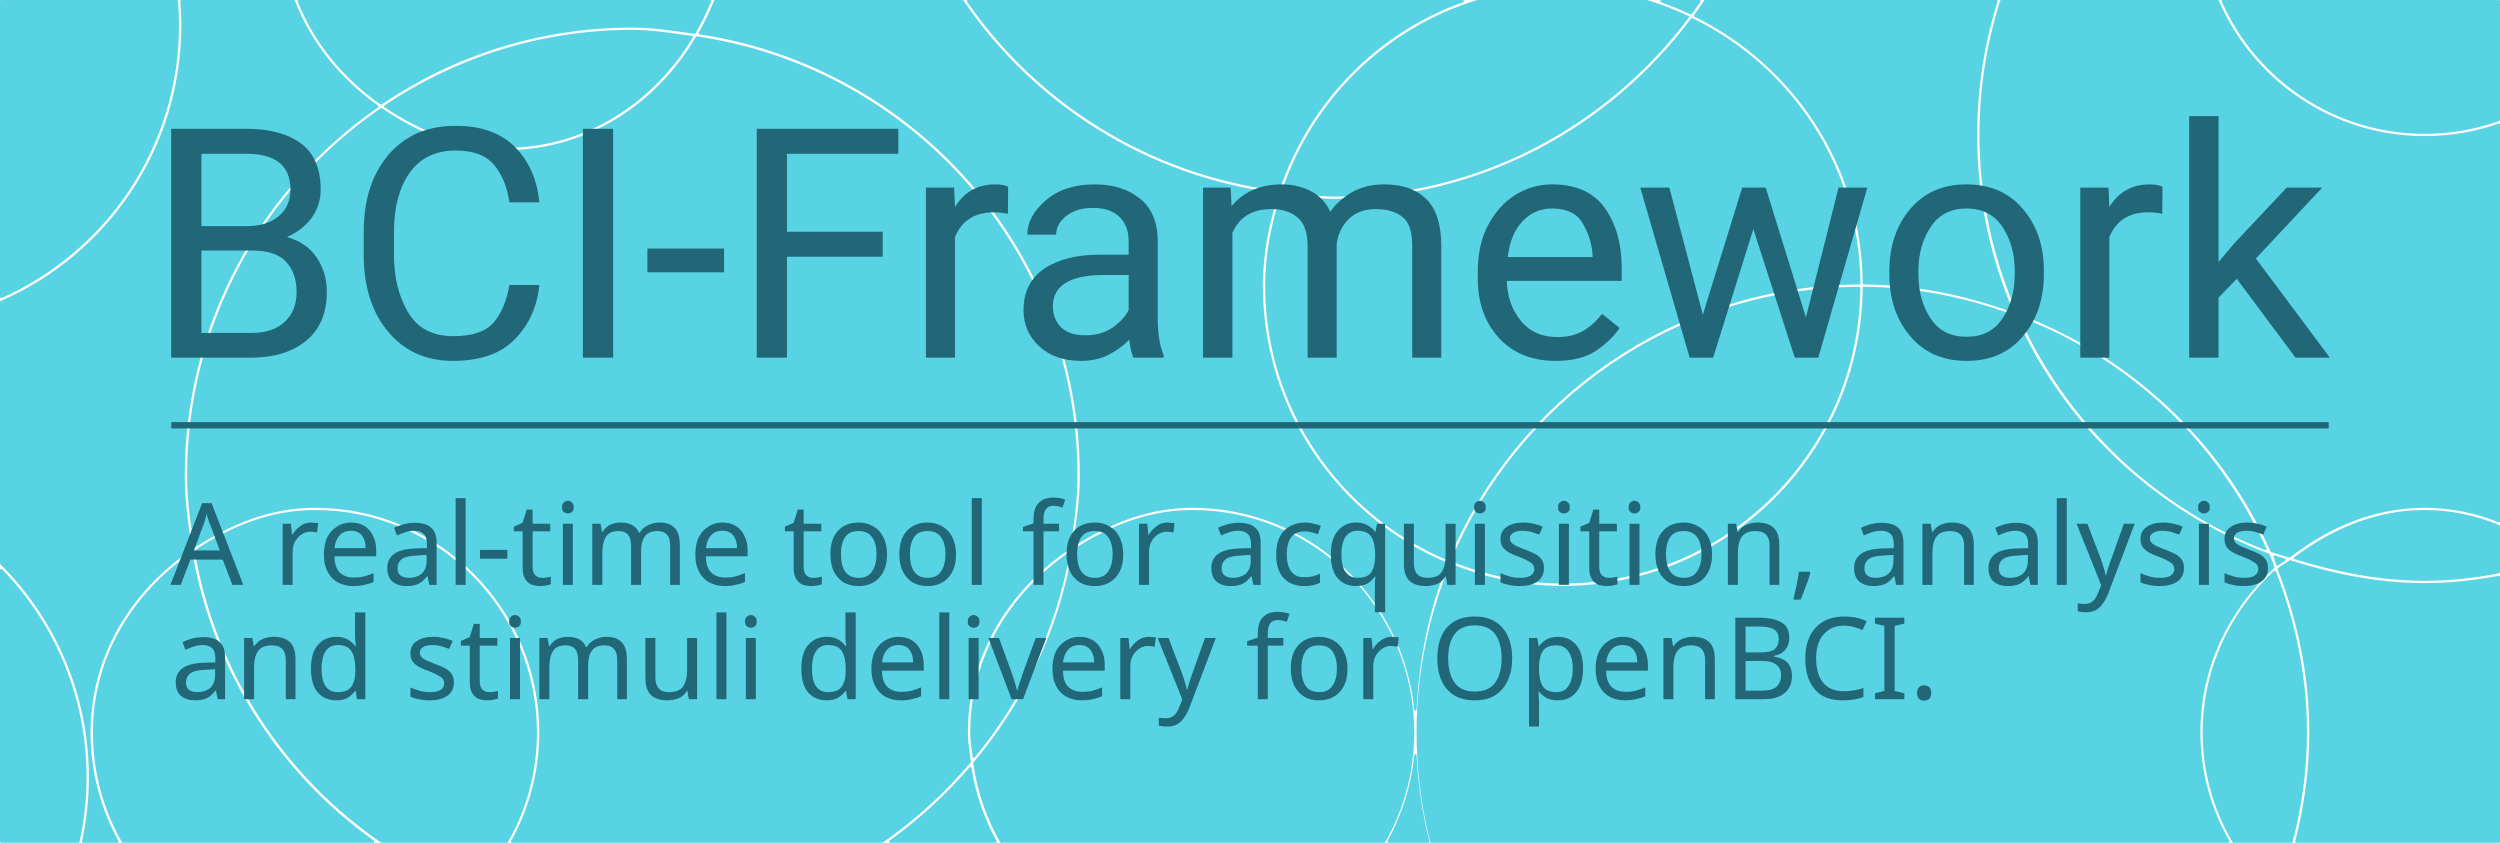
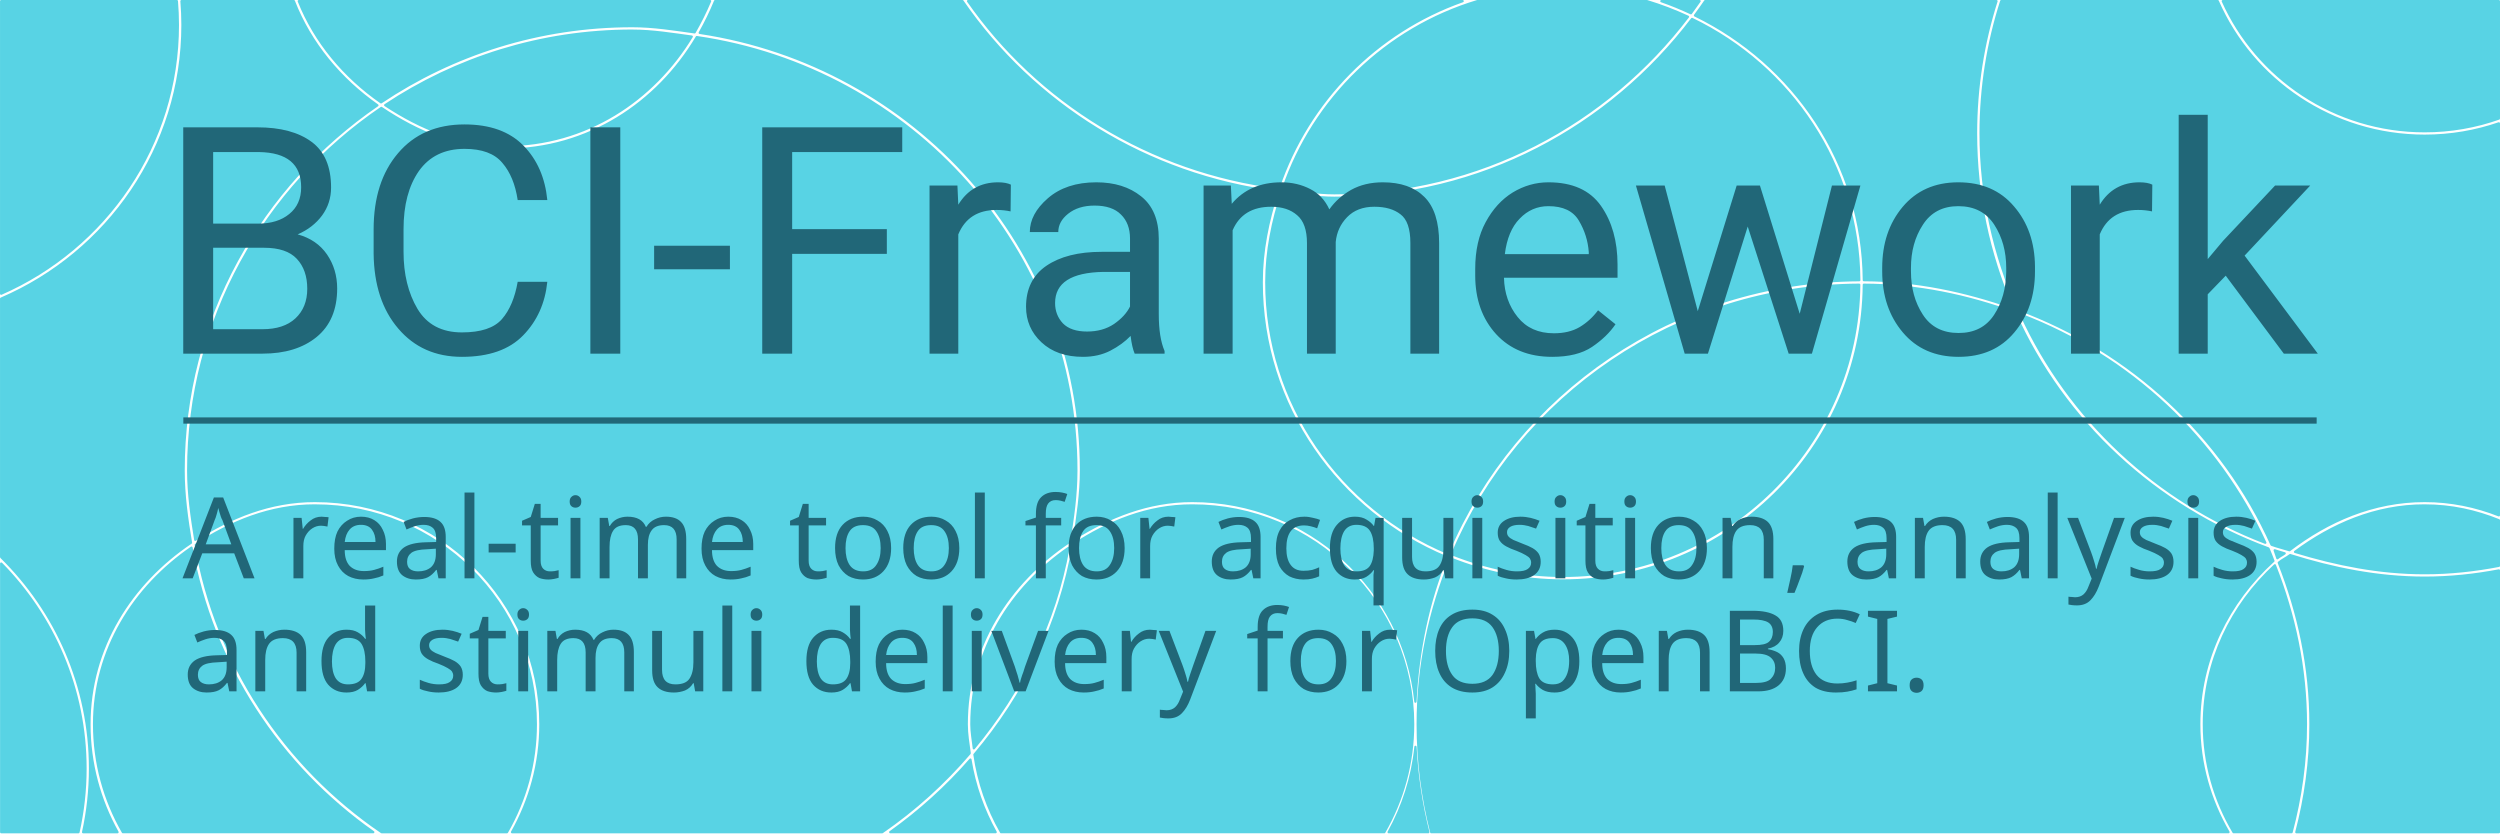
- <svg xmlns="http://www.w3.org/2000/svg" width="593.292" height="199.999" viewBox="0 0 156.975 52.916" version="1.1" id="svg8">
+ <svg xmlns="http://www.w3.org/2000/svg" width="600" height="200" viewBox="0 0 158.75 52.917" version="1.1" id="svg8">
  <defs id="defs2" />
-   <g id="layer1" transform="translate(306.1127,-2102.329)">
+   <g id="layer1" transform="translate(306.1126,-2102.329)">
    <circle cy="139.725" cx="-591.701" id="circle1545" style="opacity:0.673;fill:#aaaaff;fill-opacity:0.301;stroke:#000000;stroke-width:0.304;stroke-miterlimit:4;stroke-dasharray:none;stroke-opacity:1" r="0" />
    <circle r="0" style="opacity:0.673;fill:#aaaaff;fill-opacity:0.301;stroke:#000000;stroke-width:0.304;stroke-miterlimit:4;stroke-dasharray:none;stroke-opacity:1" id="ellipse1617" cx="-993.513" cy="168.136" />
    <circle r="0" cy="733.208" cx="-958.144" id="ellipse1906" style="opacity:0.673;fill:none;fill-opacity:0.301;stroke:#000000;stroke-width:0.794;stroke-miterlimit:4;stroke-dasharray:none;stroke-opacity:1" />
    <circle r="0" cy="582.331" cx="-1500.972" id="ellipse1926" style="opacity:0.673;fill:none;fill-opacity:0.301;stroke:#000000;stroke-width:0.794;stroke-miterlimit:4;stroke-dasharray:none;stroke-opacity:1" />
    <circle r="0" cy="255.978" cx="-958.144" id="ellipse1946" style="opacity:0.673;fill:none;fill-opacity:0.301;stroke:#000000;stroke-width:0.794;stroke-miterlimit:4;stroke-dasharray:none;stroke-opacity:1" />
    <g id="g898" transform="matrix(1.095339,0,0,1.096988,30.33818,-203.7156)">
-       <path id="rect857" style="opacity:1;fill:#58d3e4;fill-opacity:1;stroke:#58d3e4;stroke-width:0.548;stroke-linecap:square;stroke-linejoin:round;stroke-miterlimit:4;stroke-dasharray:none;stroke-dashoffset:0;stroke-opacity:1;paint-order:fill markers stroke" d="M 77.342,0.275 V 70.49 c 24.7,-10.943 41.932,-35.699 41.932,-64.494 0,-1.928 -0.086,-3.833 -0.238,-5.721 z m 42.797,0 c 0.15,1.888 0.234,3.793 0.234,5.721 3e-5,29.403 -17.713,54.668 -43.031,65.684 v 62.029 c 13.026,12.967 21.094,30.923 21.094,50.764 0,5.236 -0.575,10.338 -1.643,15.254 h 8.16 c -4.242,-7.675 -6.664,-16.5 -6.664,-25.893 -4.1e-5,-18.456 9.911,-33.936 24.096,-43.576 -0.934,-5.679 -1.748,-11.408 -1.748,-17.352 0,-36.356 18.249,-68.379 45.992,-87.629 -8.836,-6.28 -15.922,-14.849 -19.83,-25.002 z m 27.838,0 C 151.87,10.153 158.831,18.482 167.496,24.564 184.511,13.022 205.024,6.273 227.119,6.273 c 5.065,0 9.912,0.803 14.789,1.488 1.372,-2.416 2.602,-4.915 3.674,-7.486 z m 98.797,0 c -1.062,2.612 -2.286,5.151 -3.652,7.609 51.151,7.783 90.478,51.623 90.479,105.021 0,5.628 -0.819,11.038 -1.658,16.43 8.279,-5.261 17.531,-9.096 28.059,-9.096 27.693,0 50.215,21.158 52.967,48.166 0.623,-12.181 3.005,-23.883 7.375,-34.648 -25.752,-10.825 -43.857,-36.296 -43.857,-66.014 0,-7.59 1.503,-14.766 3.689,-21.631 C 349.14,42.125 322.238,24.925 305.475,0.275 Z m 60.033,0 C 323.457,24.39 349.962,41.177 380.504,45.043 387.496,24.227 403.626,7.628 424.178,0.275 Z m 120.861,0 C 406.018,6.867 388.892,23.724 381.611,45.158 c 4.019,0.466 7.954,1.225 12.098,1.225 34.433,0 64.708,-16.78 83.938,-42.354 -3.139,-1.47 -6.395,-2.729 -9.75,-3.754 z m 43.67,0 c 2.393,0.854 4.733,1.824 7.012,2.902 0.702,-0.954 1.379,-1.926 2.051,-2.902 z m 10.398,0 c -0.785,1.16 -1.591,2.304 -2.418,3.432 23.535,11.593 39.875,35.543 40.072,63.533 12.371,0.058 24.076,2.577 35.109,6.52 -5.451,-12.82 -8.49,-26.917 -8.49,-41.729 0,-11.083 1.706,-21.744 4.855,-31.756 z m 70.262,0 C 548.822,10.283 547.102,20.946 547.102,32.031 c 0,15.021 3.24,29.254 8.887,42.189 26.863,10.047 48.596,30.407 60.156,56.523 1.383,0.511 2.837,0.856 4.246,1.311 9.032,-6.97 19.817,-11.814 32.098,-11.814 6.269,0 12.144,1.27 17.598,3.436 V 29.611 c -5.51,1.922 -11.431,2.969 -17.596,2.969 -21.995,0 -40.891,-13.301 -49.119,-32.305 z m 52.576,0 c 8.153,18.387 26.529,31.215 47.916,31.215 6.175,0 12.097,-1.075 17.596,-3.039 V 0.275 Z M 478.615,4.555 C 459.189,30.467 428.549,47.475 393.709,47.475 c -4.257,0 -8.303,-0.769 -12.43,-1.256 -2.198,6.826 -3.695,13.966 -3.695,21.525 -4e-5,29.238 17.77,54.307 43.082,64.984 C 436.665,94.428 474.314,67.499 518.299,67.25 518.104,39.586 501.918,15.921 478.615,4.555 Z M 227.119,7.365 c -21.713,0 -41.87,6.602 -58.637,17.871 8.318,5.56 17.748,9.58 28.502,9.58 19.1,0 35.073,-10.744 44.234,-26.027 -4.658,-0.63 -9.269,-1.424 -14.1,-1.424 z m 15.307,1.547 c -9.297,15.847 -25.767,27.004 -45.441,27.004 -11.115,4.14e-4 -20.86,-4.195 -29.416,-10.008 -27.651,19.022 -45.832,50.858 -45.832,86.998 0,5.706 0.806,11.196 1.676,16.656 8.35,-5.395 17.722,-9.322 28.395,-9.322 29.547,0 53.512,24.002 53.512,53.594 0,9.409 -2.46,18.223 -6.734,25.893 h 87.859 c 7.707,-5.379 14.68,-11.758 20.748,-18.93 -0.302,-2.304 -0.703,-4.576 -0.703,-6.963 0,-18.536 9.986,-34.079 24.273,-43.703 0.929,-5.636 1.738,-11.324 1.738,-17.225 0,-53.044 -39.185,-96.517 -90.074,-103.994 z M 518.285,68.344 c -43.492,0.257 -80.733,26.84 -96.586,64.686 8.128,3.282 16.96,5.188 26.264,5.188 38.667,0 69.984,-31.228 70.322,-69.873 z m 1.1,0 c -0.33,39.246 -32.157,70.984 -71.422,70.984 -9.415,0 -18.353,-1.933 -26.586,-5.248 -4.998,12.284 -7.867,25.669 -7.867,39.754 0,8.936 1.123,17.607 3.211,25.893 h 189.201 c -4.383,-7.635 -6.943,-16.415 -6.943,-25.893 0,-15.636 6.933,-29.405 17.604,-39.203 -0.4,-0.998 -0.751,-2.005 -1.18,-2.988 -26.861,-10.044 -48.595,-30.395 -60.158,-56.506 -11.226,-4.151 -23.206,-6.735 -35.859,-6.793 z m 37.346,7.24 C 568.114,100.63 588.894,120.306 614.656,130.266 603.275,105.219 582.491,85.545 556.73,75.584 Z M 151.807,121.314 c -10.657,0 -20.003,3.975 -28.275,9.443 4.895,28.608 21.181,53.2 44.088,68.967 h 29.758 c 4.347,-7.644 6.842,-16.479 6.842,-25.91 8e-5,-28.999 -23.457,-52.5 -52.412,-52.5 z m 208.193,0 c -10.625,0 -19.937,3.958 -28.195,9.396 -3.223,19.076 -11.58,36.208 -23.49,50.408 0.938,6.688 3.129,12.968 6.312,18.605 h 90.957 c 4.341,-7.646 6.834,-16.484 6.834,-25.91 0,-28.999 -23.462,-52.5 -52.418,-52.5 z m 292.488,0 c -11.746,0 -22.041,4.603 -30.779,11.135 9.797,3.013 19.995,5.111 30.779,5.111 6.039,0 11.894,-0.659 17.598,-1.768 v -10.922 c -5.44,-2.229 -11.308,-3.557 -17.598,-3.557 z m -529.982,10.133 c -13.627,9.478 -23.117,24.487 -23.117,42.367 0,9.427 2.493,18.264 6.834,25.91 h 59.42 C 143.33,183.846 127.458,159.579 122.506,131.447 Z m 208.117,0.059 c -13.582,9.485 -23.035,24.466 -23.035,42.311 0,1.981 0.369,3.86 0.582,5.783 11.221,-13.659 19.218,-29.955 22.453,-48.094 z m 286.258,0.582 c 0.26,0.61 0.39,1.278 0.639,1.895 0.521,-0.459 1.184,-0.727 1.723,-1.166 -0.781,-0.257 -1.588,-0.451 -2.361,-0.729 z m 3.67,1.143 c -0.854,0.675 -1.889,1.097 -2.699,1.822 4.709,12.043 7.52,25.051 7.52,38.764 0,8.963 -1.205,17.622 -3.352,25.908 h 48.066 v -62.811 c -5.705,1.094 -11.562,1.74 -17.598,1.74 -11.203,0 -21.795,-2.21 -31.938,-5.424 z m -543.209,2.033 v 64.463 h 18.33 c 1.083,-4.913 1.664,-10.015 1.664,-15.254 2e-5,-19.149 -7.623,-36.508 -19.994,-49.209 z m 539.57,0.42 c -10.246,9.58 -16.842,22.982 -16.842,38.133 0,9.492 2.59,18.298 7.043,25.908 h 13.766 c 2.172,-8.281 3.4,-16.939 3.4,-25.908 0,-13.489 -2.763,-26.275 -7.367,-38.133 z M 412.967,179.256 c -0.751,7.362 -2.978,14.286 -6.371,20.469 h 9.416 c -1.643,-6.603 -2.686,-13.445 -3.045,-20.469 z m -105.623,3.055 c -5.633,6.526 -12.018,12.379 -19.02,17.414 h 25.008 c -2.927,-5.32 -4.992,-11.187 -5.988,-17.414 z" transform="matrix(0.2415538,0,0,0.2411906,-325.782,2102.159)" />
-       <g style="fill:#216778;fill-opacity:1" transform="matrix(1.07764,0,0,1.07764,32.78297,-172.5443)" id="g891">
+       <path id="rect857" style="opacity:1;fill:#58d3e4;fill-opacity:1;stroke:#58d3e4;stroke-width:0.133;stroke-linecap:square;stroke-linejoin:round;stroke-miterlimit:4;stroke-dasharray:none;stroke-dashoffset:0;stroke-opacity:1;paint-order:fill markers stroke" d="m -307.099,2102.226 v 16.935 c 6.034,-2.639 10.243,-8.61 10.243,-15.555 0,-0.465 -0.021,-0.924 -0.058,-1.38 z m 10.455,0 c 0.037,0.455 0.057,0.915 0.057,1.38 10e-6,7.092 -4.327,13.185 -10.512,15.842 v 14.961 c 3.182,3.127 5.153,7.458 5.153,12.244 0,1.263 -0.14,2.493 -0.401,3.679 h 1.993 c -1.036,-1.851 -1.628,-3.98 -1.628,-6.245 -1e-5,-4.451 2.421,-8.185 5.886,-10.51 -0.228,-1.37 -0.427,-2.751 -0.427,-4.185 0,-8.769 4.458,-16.492 11.235,-21.135 -2.158,-1.514 -3.889,-3.581 -4.844,-6.03 z m 6.8,0 c 0.951,2.382 2.652,4.391 4.768,5.858 4.156,-2.784 9.168,-4.412 14.565,-4.412 1.237,0 2.421,0.194 3.613,0.359 0.335,-0.583 0.636,-1.185 0.897,-1.806 z m 24.135,0 c -0.259,0.63 -0.558,1.242 -0.892,1.835 12.495,1.877 22.103,12.451 22.103,25.33 0,1.357 -0.2,2.662 -0.405,3.963 2.022,-1.269 4.283,-2.194 6.854,-2.194 6.765,0 12.267,5.103 12.939,11.617 0.152,-2.938 0.734,-5.76 1.802,-8.357 -6.291,-2.611 -10.714,-8.754 -10.714,-15.922 0,-1.831 0.367,-3.561 0.901,-5.217 -7.581,-0.962 -14.153,-5.11 -18.248,-11.056 z m 14.665,0 c 4.067,5.816 10.542,9.865 18.003,10.797 1.708,-5.02 5.648,-9.024 10.669,-10.797 z m 29.525,0 c -5.289,1.59 -9.472,5.655 -11.251,10.825 0.982,0.112 1.943,0.295 2.955,0.295 8.411,0 15.807,-4.047 20.505,-10.215 -0.767,-0.354 -1.562,-0.658 -2.382,-0.905 z m 10.668,0 c 0.585,0.206 1.156,0.44 1.713,0.7 0.171,-0.23 0.337,-0.464 0.501,-0.7 z m 2.54,0 c -0.192,0.28 -0.389,0.556 -0.591,0.828 5.749,2.796 9.741,8.572 9.789,15.323 3.022,0.014 5.881,0.622 8.577,1.573 -1.332,-3.092 -2.074,-6.492 -2.074,-10.064 0,-2.673 0.417,-5.244 1.186,-7.659 z m 17.164,0 c -0.776,2.414 -1.196,4.985 -1.196,7.659 0,3.623 0.792,7.056 2.171,10.175 6.562,2.423 11.871,7.334 14.695,13.633 0.338,0.123 0.693,0.206 1.037,0.316 2.206,-1.681 4.841,-2.849 7.841,-2.849 1.531,0 2.967,0.306 4.299,0.829 v -22.687 c -1.346,0.464 -2.793,0.716 -4.298,0.716 -5.373,0 -9.989,-3.208 -11.999,-7.792 z m 12.844,0 c 1.992,4.435 6.481,7.529 11.705,7.529 1.508,0 2.955,-0.259 4.298,-0.733 v -6.796 z m -30.77,1.032 c -4.746,6.25 -12.23,10.352 -20.741,10.352 -1.04,0 -2.028,-0.185 -3.036,-0.303 -0.537,1.646 -0.903,3.369 -0.903,5.192 -1e-5,7.052 4.341,13.098 10.524,15.673 3.908,-9.238 13.106,-15.733 23.85,-15.793 -0.048,-6.672 -4.002,-12.38 -9.694,-15.121 z m -61.437,0.678 c -5.304,0 -10.228,1.592 -14.324,4.31 2.032,1.341 4.336,2.311 6.963,2.311 4.666,0 8.568,-2.591 10.806,-6.277 -1.138,-0.152 -2.264,-0.343 -3.444,-0.343 z m 3.739,0.373 c -2.271,3.822 -6.295,6.513 -11.101,6.513 -2.715,10e-5 -5.096,-1.012 -7.186,-2.414 -6.755,4.588 -11.196,12.266 -11.196,20.983 0,1.376 0.197,2.7 0.409,4.017 2.04,-1.301 4.329,-2.248 6.936,-2.248 7.218,0 13.072,5.789 13.072,12.926 0,2.269 -0.601,4.395 -1.645,6.245 h 21.463 c 1.883,-1.297 3.586,-2.836 5.068,-4.566 -0.074,-0.556 -0.172,-1.104 -0.172,-1.679 0,-4.471 2.439,-8.219 5.93,-10.541 0.227,-1.359 0.425,-2.731 0.425,-4.154 0,-12.793 -9.572,-23.279 -22.004,-25.082 z m 67.389,14.334 c -10.624,0.062 -19.722,6.473 -23.595,15.601 1.986,0.792 4.143,1.251 6.416,1.251 9.446,0 17.096,-7.532 17.179,-16.852 z m 0.269,0 c -0.081,9.466 -7.856,17.12 -17.447,17.12 -2.3,0 -4.483,-0.466 -6.495,-1.266 -1.221,2.963 -1.922,6.191 -1.922,9.588 0,2.155 0.274,4.247 0.784,6.245 h 46.219 c -1.071,-1.841 -1.696,-3.959 -1.696,-6.245 0,-3.771 1.694,-7.092 4.3,-9.455 -0.098,-0.241 -0.183,-0.484 -0.288,-0.721 -6.562,-2.422 -11.871,-7.331 -14.696,-13.628 -2.742,-1.001 -5.669,-1.624 -8.76,-1.638 z m 9.123,1.746 c 2.781,6.041 7.857,10.787 14.15,13.188 -2.78,-6.041 -7.857,-10.786 -14.15,-13.188 z m -98.917,11.03 c -2.603,0 -4.886,0.959 -6.907,2.278 1.196,6.9 5.174,12.831 10.77,16.634 h 7.269 c 1.062,-1.843 1.671,-3.974 1.671,-6.249 2e-5,-6.994 -5.73,-12.662 -12.804,-12.662 z m 50.859,0 c -2.596,0 -4.87,0.955 -6.888,2.266 -0.787,4.601 -2.829,8.733 -5.738,12.158 0.229,1.613 0.764,3.128 1.542,4.487 h 22.22 c 1.061,-1.844 1.669,-3.976 1.669,-6.249 0,-6.994 -5.732,-12.662 -12.805,-12.662 z m 71.451,0 c -2.869,0 -5.384,1.11 -7.519,2.686 2.393,0.727 4.884,1.233 7.519,1.233 1.475,0 2.905,-0.159 4.299,-0.426 v -2.634 c -1.329,-0.538 -2.762,-0.858 -4.299,-0.858 z m -129.467,2.444 c -3.329,2.286 -5.647,5.906 -5.647,10.218 0,2.274 0.609,4.405 1.669,6.249 h 14.515 c -5.451,-3.83 -9.328,-9.683 -10.538,-16.468 z m 50.84,0.014 c -3.318,2.288 -5.627,5.901 -5.627,10.205 0,0.478 0.09,0.931 0.142,1.395 2.741,-3.294 4.695,-7.225 5.485,-11.6 z m 69.929,0.14 c 0.063,0.147 0.095,0.308 0.156,0.457 0.127,-0.111 0.289,-0.175 0.421,-0.281 -0.191,-0.062 -0.388,-0.109 -0.577,-0.176 z m 0.897,0.276 c -0.209,0.163 -0.461,0.265 -0.659,0.44 1.15,2.905 1.837,6.042 1.837,9.349 0,2.162 -0.294,4.25 -0.819,6.249 h 11.742 v -15.149 c -1.394,0.264 -2.824,0.42 -4.299,0.42 -2.737,0 -5.324,-0.533 -7.802,-1.308 z m -132.698,0.49 v 15.548 h 4.478 c 0.265,-1.185 0.407,-2.416 0.407,-3.679 1e-5,-4.619 -1.862,-8.805 -4.884,-11.869 z m 131.81,0.101 c -2.503,2.311 -4.114,5.543 -4.114,9.197 0,2.289 0.633,4.413 1.72,6.249 h 3.363 c 0.531,-1.997 0.831,-4.085 0.831,-6.249 0,-3.253 -0.675,-6.337 -1.8,-9.197 z m -49.821,10.509 c -0.183,1.776 -0.728,3.446 -1.556,4.937 h 2.3 c -0.401,-1.593 -0.656,-3.243 -0.744,-4.937 z m -25.802,0.737 c -1.376,1.574 -2.936,2.986 -4.646,4.2 h 6.109 c -0.715,-1.283 -1.22,-2.698 -1.463,-4.2 z" />
+       <g style="fill:#216778;fill-opacity:1" transform="matrix(1.07764,0,0,1.07764,33.59311,-172.5441)" id="g891">
        <g id="g6707">
          <text xml:space="preserve" style="font-style:normal;font-variant:normal;font-weight:normal;font-stretch:normal;font-size:17.094px;line-height:0;font-family:'DejaVu Sans';-inkscape-font-specification:'DejaVu Sans';letter-spacing:0px;word-spacing:0px;fill:#216778;fill-opacity:1;stroke:none;stroke-width:0.855" x="-307.757" y="2129.816" id="text856">
            <tspan id="tspan854" x="-307.757" y="2129.816" style="font-style:normal;font-variant:normal;font-weight:normal;font-stretch:normal;font-family:Roboto;-inkscape-font-specification:Roboto;fill:#216778;fill-opacity:1;stroke-width:0.855">BCI-Framework</tspan>
          </text>
          <text xml:space="preserve" style="font-style:normal;font-variant:normal;font-weight:normal;font-stretch:normal;font-size:6.063px;line-height:1;font-family:Caladea;-inkscape-font-specification:Caladea;letter-spacing:0px;word-spacing:0px;fill:#216778;fill-opacity:1;stroke:none;stroke-width:0.303" x="-306.389" y="2141.888" id="text860">
            <tspan id="tspan858" x="-306.389" y="2141.888" style="font-style:normal;font-variant:normal;font-weight:normal;font-stretch:normal;line-height:1;font-family:Morn;-inkscape-font-specification:Morn;fill:#216778;fill-opacity:1;stroke-width:0.303">A real-time tool for acquisition, analysis</tspan>
            <tspan x="-306.389" y="2147.959" style="font-style:normal;font-variant:normal;font-weight:normal;font-stretch:normal;line-height:1;font-family:Morn;-inkscape-font-specification:Morn;fill:#216778;fill-opacity:1;stroke-width:0.303" id="tspan946">and stimuli delivery for OpenBCI.</tspan>
          </text>
          <rect style="opacity:1;fill:#216778;fill-opacity:1;stroke:none;stroke-width:0.079;stroke-linecap:square;stroke-linejoin:miter;stroke-miterlimit:4;stroke-dasharray:none;stroke-dashoffset:0;stroke-opacity:1;paint-order:fill markers stroke" id="rect873" width="114.765" height="0.336" x="-306.346" y="2133.241" />
        </g>
      </g>
    </g>
  </g>
</svg>
